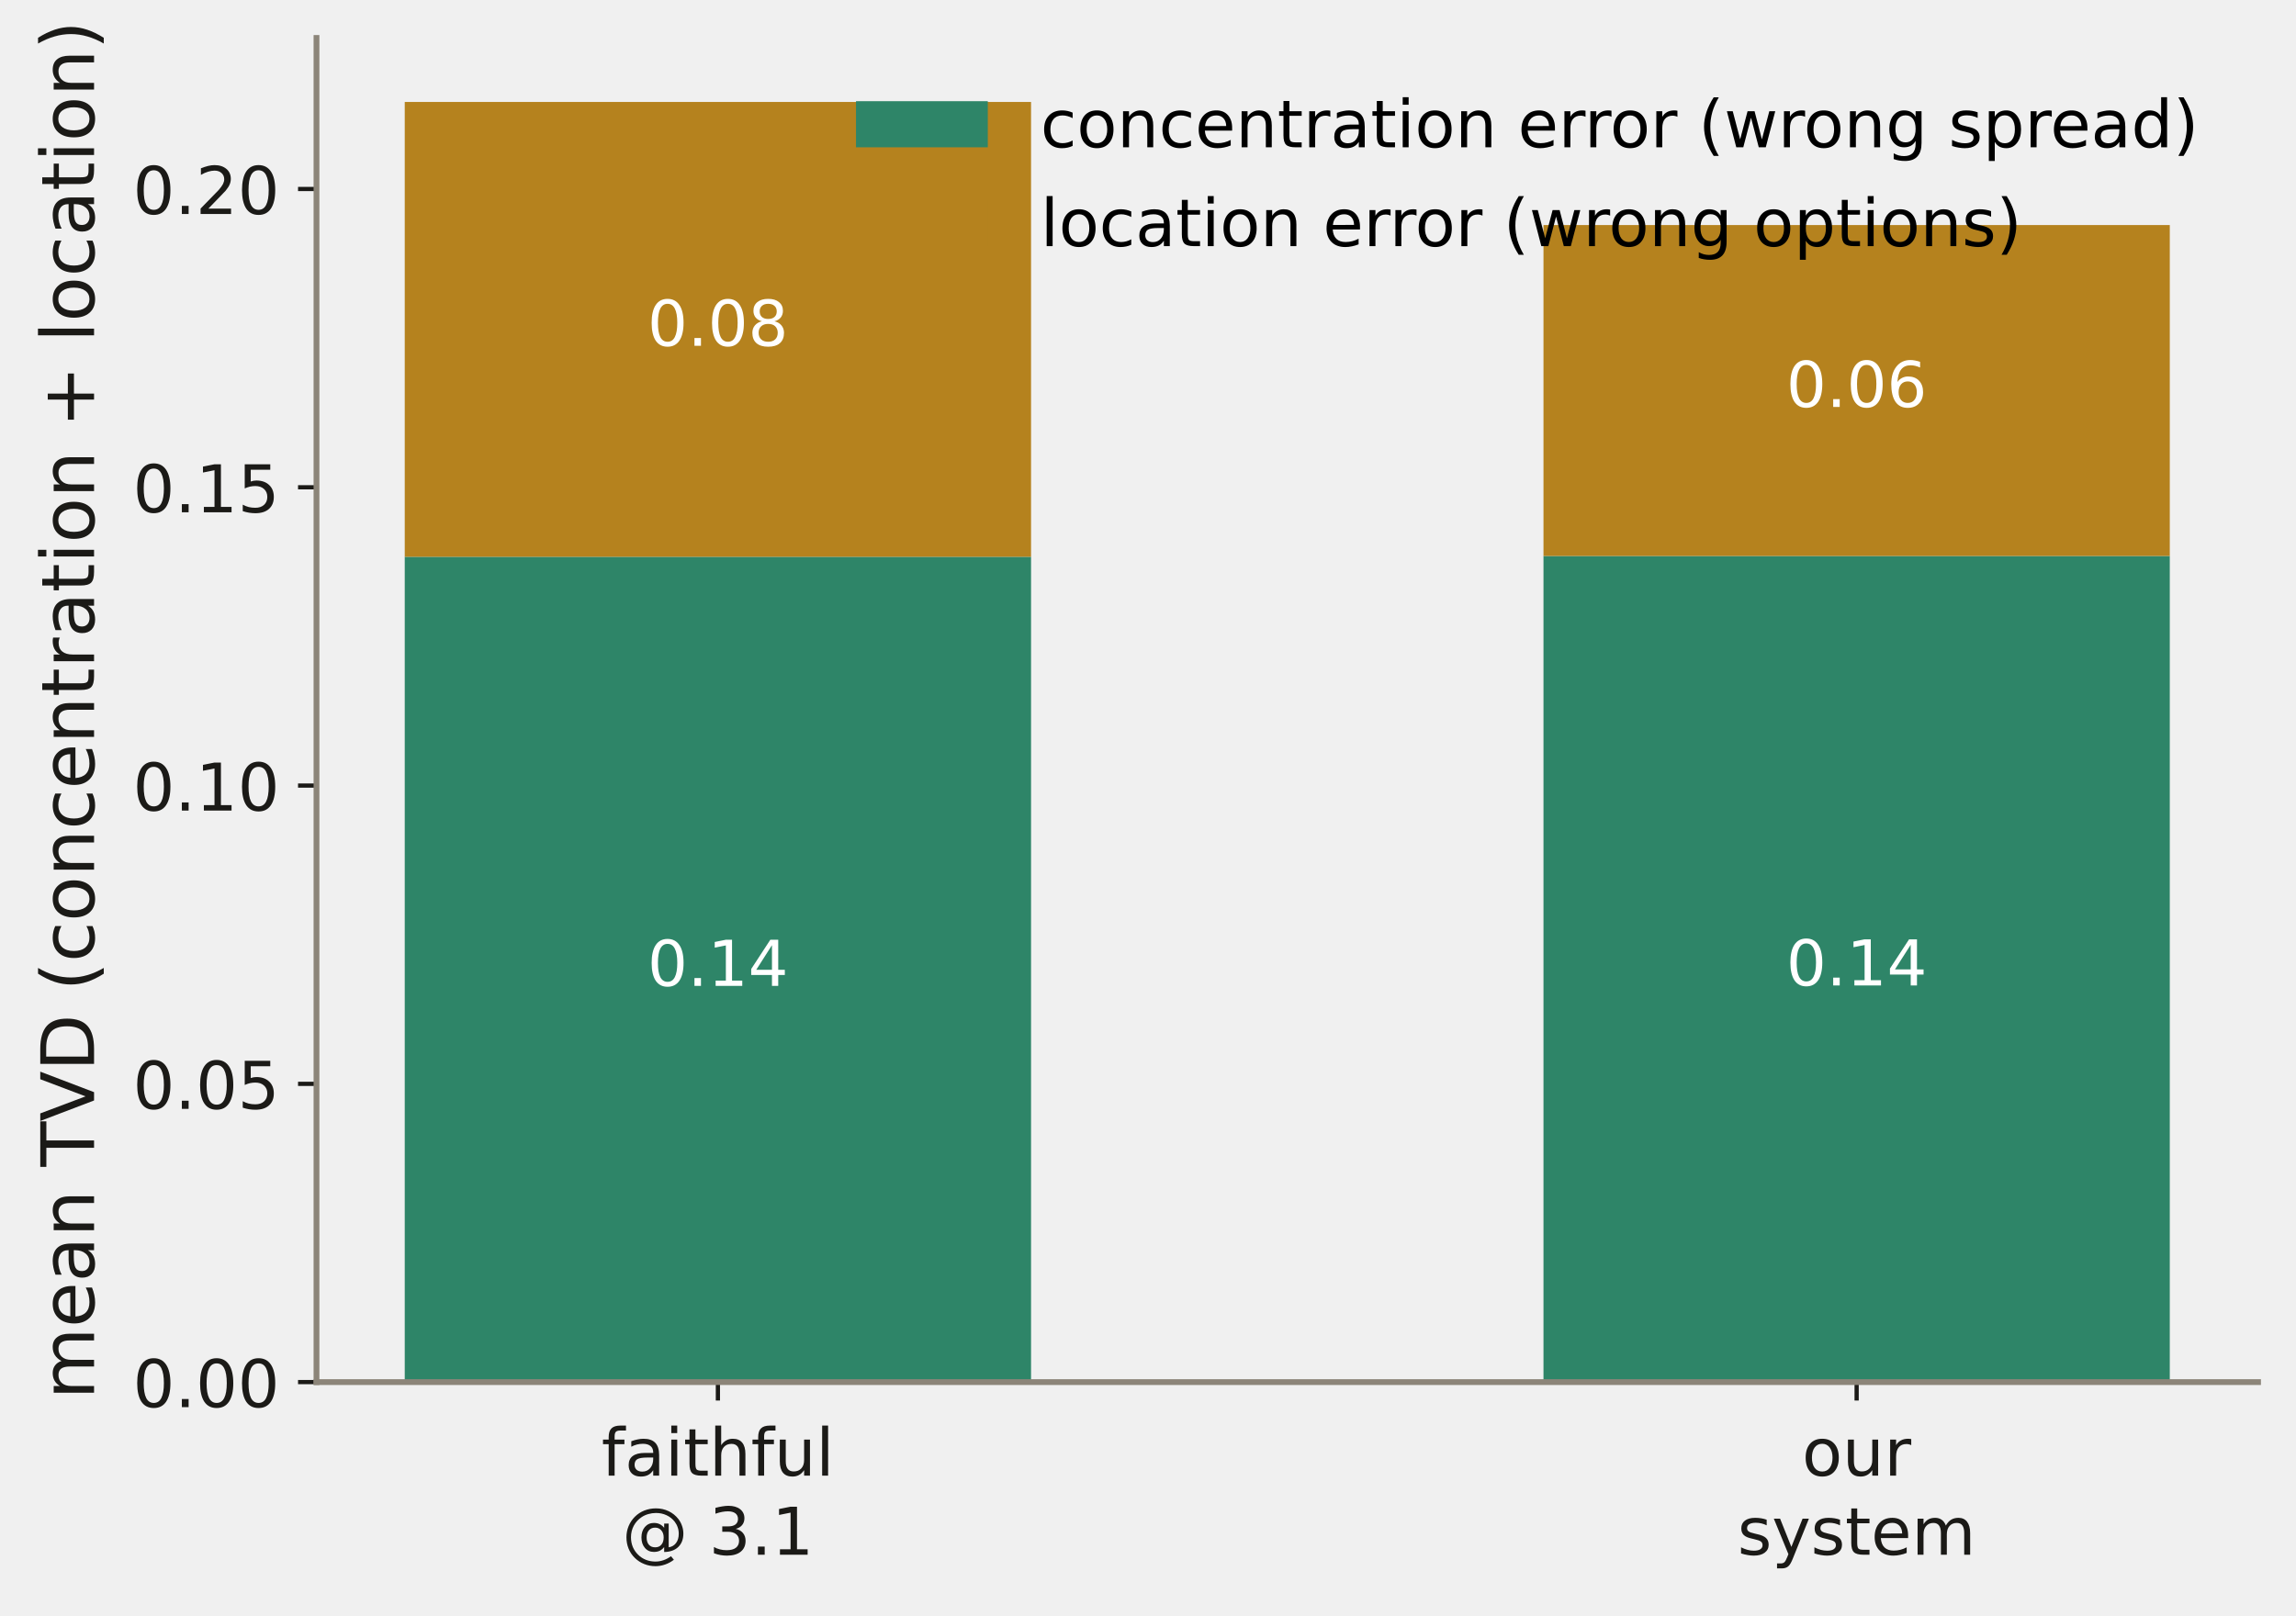
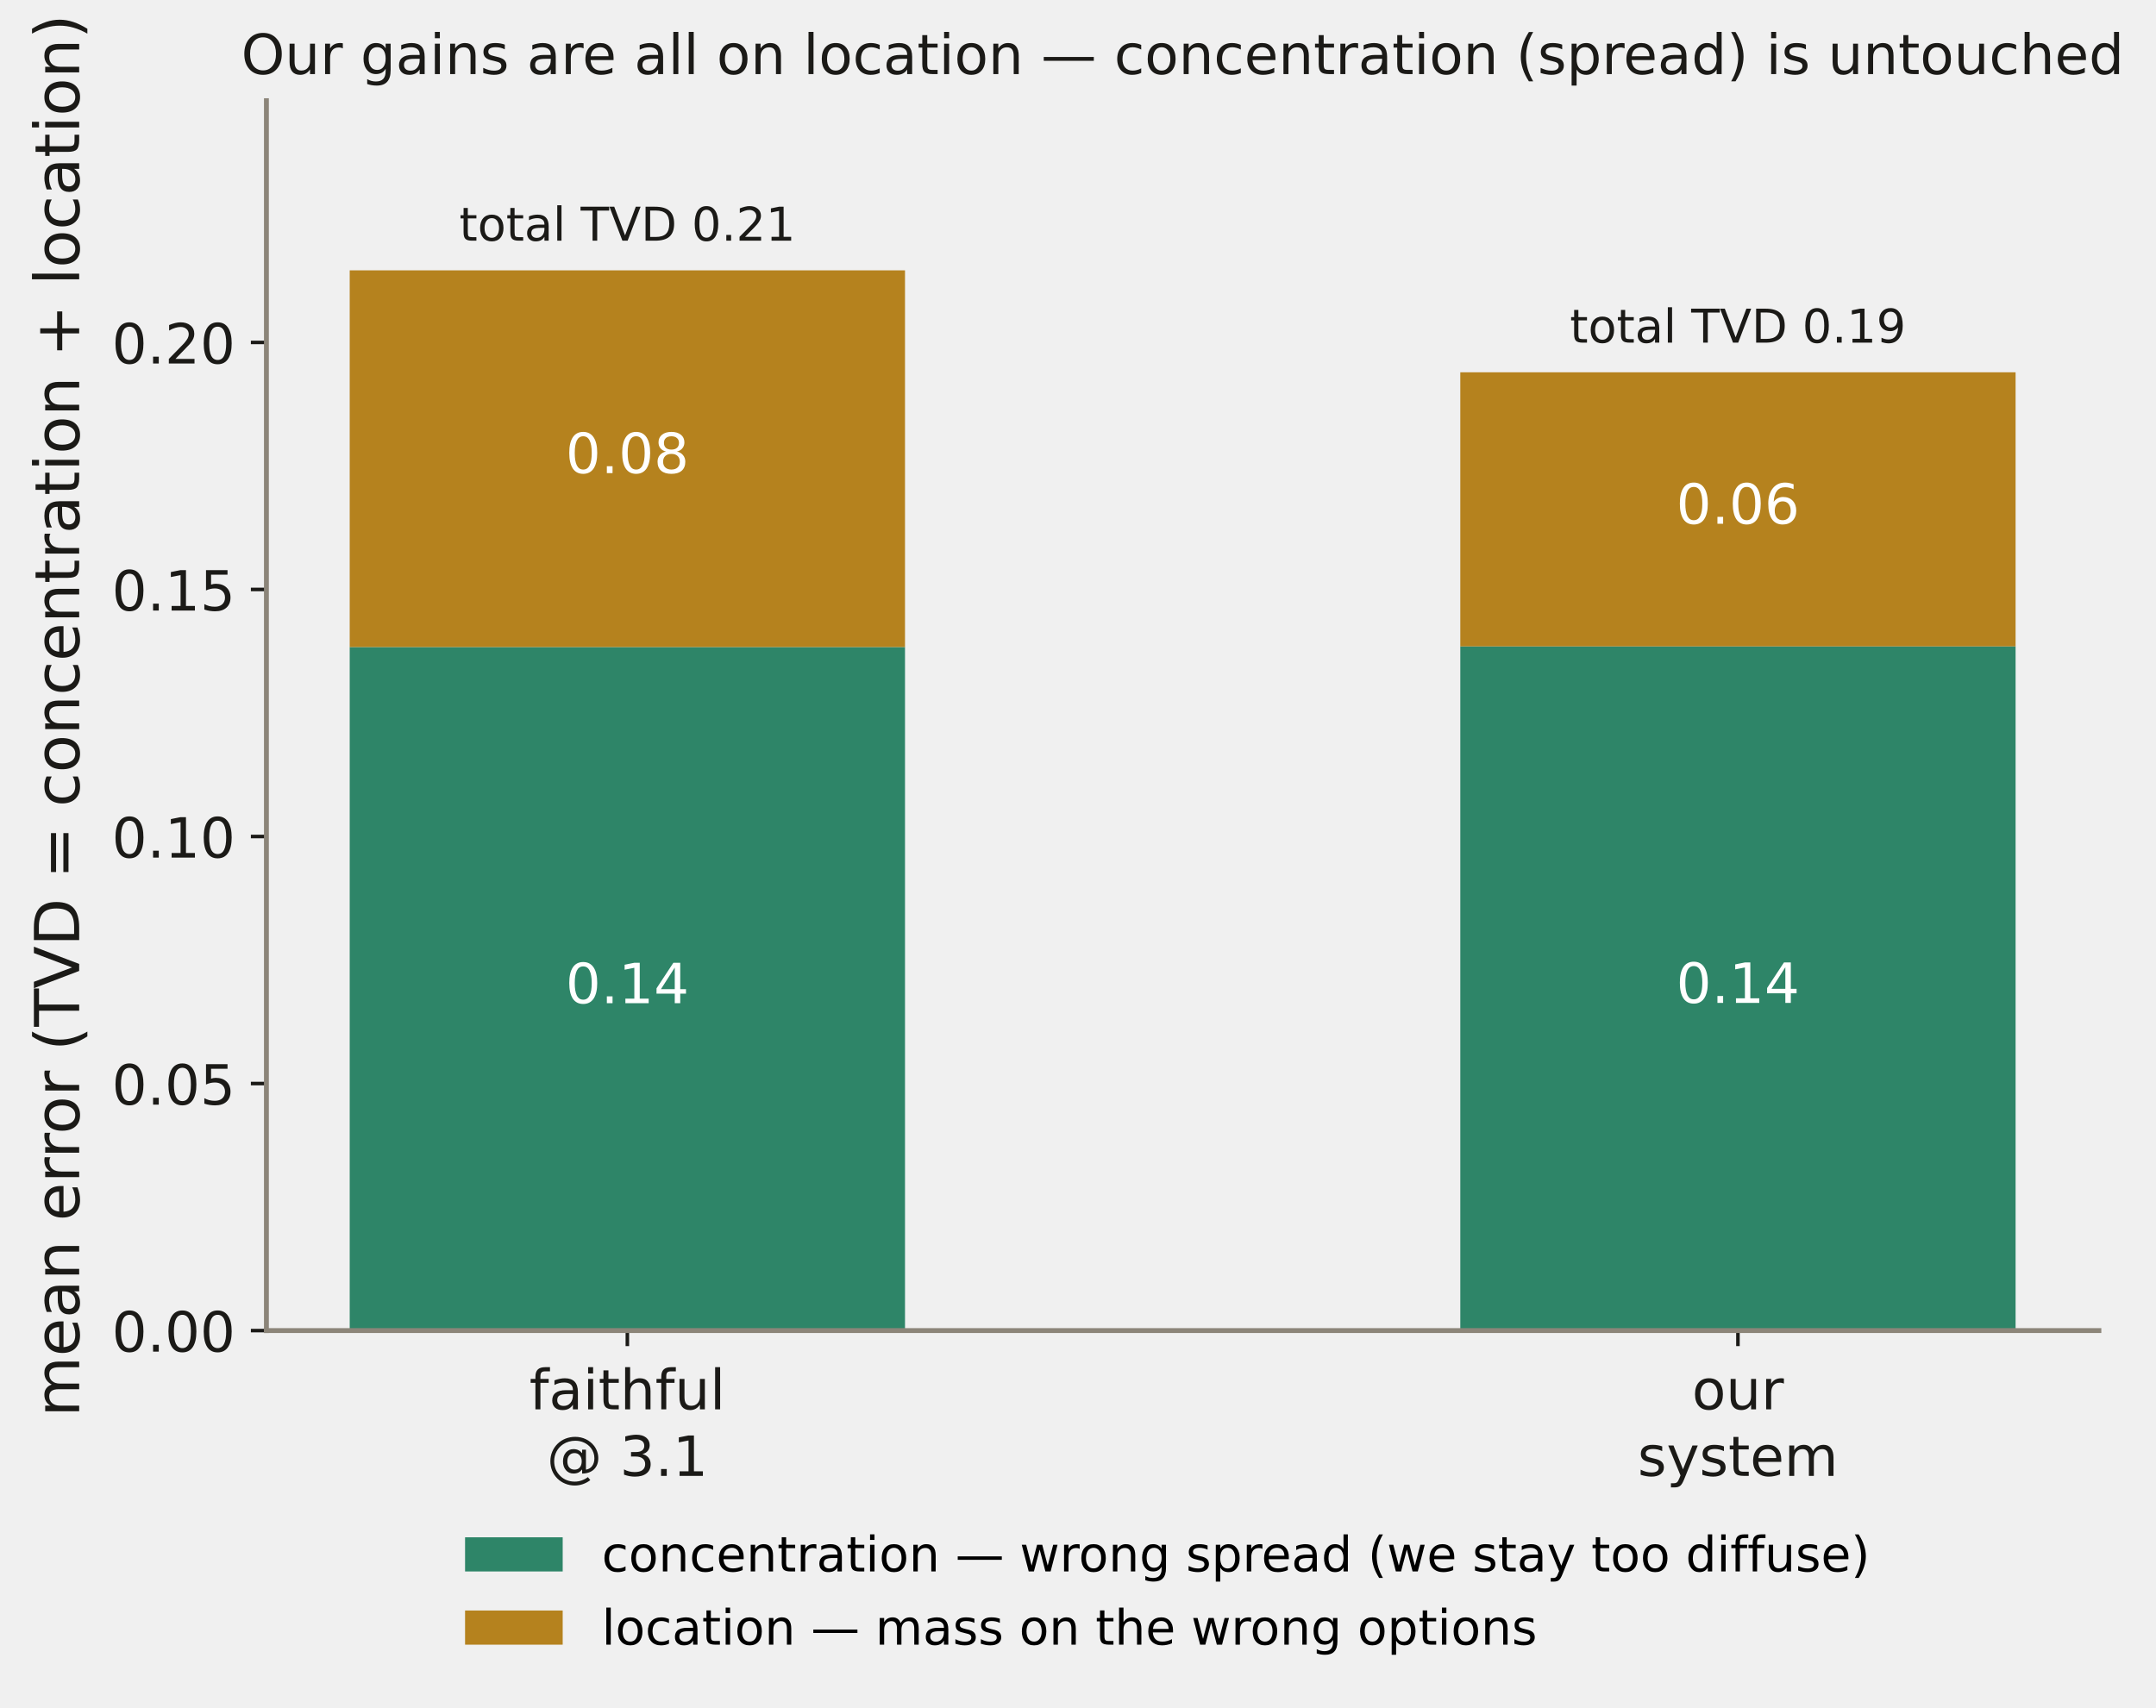
- <svg xmlns="http://www.w3.org/2000/svg" xmlns:xlink="http://www.w3.org/1999/xlink" width="435.513pt" height="306.43pt" viewBox="0 0 435.513 306.43" version="1.1">
+ <svg xmlns="http://www.w3.org/2000/svg" xmlns:xlink="http://www.w3.org/1999/xlink" width="485.824pt" height="384.936pt" viewBox="0 0 485.824 384.936" version="1.1">
  <defs>
    <style type="text/css">*{stroke-linejoin: round; stroke-linecap: butt}</style>
  </defs>
  <g id="figure_1">
    <g id="patch_1">
-       <path d="M 0 306.43  L 435.513 306.43  L 435.513 0  L 0 0  L 0 306.43  z " style="fill: none" />
+       <path d="M 0 384.936  L 485.824 384.936  L 485.824 -0  L 0 -0  L 0 384.936  z " style="fill: none" />
    </g>
    <g id="axes_1">
      <g id="patch_2">
-         <path d="M 60.033 262.224  L 428.313 262.224  L 428.313 7.2  L 60.033 7.2  L 60.033 262.224  z " style="fill: none" />
+         <path d="M 60.033 299.898  L 472.953 299.898  L 472.953 22.698  L 60.033 22.698  L 60.033 299.898  z " style="fill: none" />
      </g>
      <g id="patch_3">
-         <path d="M 76.773 262.224  L 195.573 262.224  L 195.573 105.638  L 76.773 105.638  z " clip-path="url(#p6a4c96f80b)" style="fill: #2e8568" />
+         <path d="M 78.802 299.898  L 203.929 299.898  L 203.929 145.835  L 78.802 145.835  z " clip-path="url(#p7aa70d534c)" style="fill: #2e8568" />
      </g>
      <g id="patch_4">
-         <path d="M 292.773 262.224  L 411.573 262.224  L 411.573 105.487  L 292.773 105.487  z " clip-path="url(#p6a4c96f80b)" style="fill: #2e8568" />
+         <path d="M 329.057 299.898  L 454.184 299.898  L 454.184 145.687  L 329.057 145.687  z " clip-path="url(#p7aa70d534c)" style="fill: #2e8568" />
      </g>
      <g id="patch_5">
-         <path d="M 76.773 105.638  L 195.573 105.638  L 195.573 19.344  L 76.773 19.344  z " clip-path="url(#p6a4c96f80b)" style="fill: #b5821e" />
+         <path d="M 78.802 145.835  L 203.929 145.835  L 203.929 60.933  L 78.802 60.933  z " clip-path="url(#p7aa70d534c)" style="fill: #b5821e" />
      </g>
      <g id="patch_6">
-         <path d="M 292.773 105.487  L 411.573 105.487  L 411.573 42.699  L 292.773 42.699  z " clip-path="url(#p6a4c96f80b)" style="fill: #b5821e" />
+         <path d="M 329.057 145.687  L 454.184 145.687  L 454.184 83.912  L 329.057 83.912  z " clip-path="url(#p7aa70d534c)" style="fill: #b5821e" />
      </g>
      <g id="matplotlib.axis_1">
        <g id="xtick_1">
          <g id="line2d_1">
            <defs>
-               <path id="m3d6c73fcb6" d="M 0 0  L 0 3.5  " style="stroke: #1b1a17; stroke-width: 0.8" />
+               <path id="m8acc0fee9d" d="M 0 0  L 0 3.5  " style="stroke: #1b1a17; stroke-width: 0.8" />
            </defs>
            <g>
-               <use xlink:href="#m3d6c73fcb6" x="136.173" y="262.224" style="fill: #1b1a17; stroke: #1b1a17; stroke-width: 0.8" />
+               <use xlink:href="#m8acc0fee9d" x="141.366" y="299.898" style="fill: #1b1a17; stroke: #1b1a17; stroke-width: 0.8" />
            </g>
          </g>
          <g id="text_1">
-             <text style="font-size: 12.5px; font-family: 'IBM Plex Sans', 'DejaVu Sans'; fill: #1b1a17" transform="translate(114.0979 279.9733)">faithful</text>
-             <text style="font-size: 12.5px; font-family: 'IBM Plex Sans', 'DejaVu Sans'; fill: #1b1a17" transform="translate(117.9973 294.9757)">@ 3.1</text>
+             <text style="font-size: 12.5px; font-family: 'IBM Plex Sans', 'DejaVu Sans'; fill: #1b1a17" transform="translate(119.2907 317.6473)">faithful</text>
+             <text style="font-size: 12.5px; font-family: 'IBM Plex Sans', 'DejaVu Sans'; fill: #1b1a17" transform="translate(123.1901 332.6498)">@ 3.1</text>
          </g>
        </g>
        <g id="xtick_2">
          <g id="line2d_2">
            <g>
-               <use xlink:href="#m3d6c73fcb6" x="352.173" y="262.224" style="fill: #1b1a17; stroke: #1b1a17; stroke-width: 0.8" />
+               <use xlink:href="#m8acc0fee9d" x="391.62" y="299.898" style="fill: #1b1a17; stroke: #1b1a17; stroke-width: 0.8" />
            </g>
          </g>
          <g id="text_2">
-             <text style="font-size: 12.5px; font-family: 'IBM Plex Sans', 'DejaVu Sans'; fill: #1b1a17" transform="translate(341.8186 279.9723)">our</text>
-             <text style="font-size: 12.5px; font-family: 'IBM Plex Sans', 'DejaVu Sans'; fill: #1b1a17" transform="translate(329.5784 294.9747)">system</text>
+             <text style="font-size: 12.5px; font-family: 'IBM Plex Sans', 'DejaVu Sans'; fill: #1b1a17" transform="translate(381.2659 317.6463)">our</text>
+             <text style="font-size: 12.5px; font-family: 'IBM Plex Sans', 'DejaVu Sans'; fill: #1b1a17" transform="translate(369.0257 332.6488)">system</text>
          </g>
        </g>
      </g>
      <g id="matplotlib.axis_2">
        <g id="ytick_1">
          <g id="line2d_3">
            <defs>
-               <path id="m49b3e3479c" d="M 0 0  L -3.5 0  " style="stroke: #1b1a17; stroke-width: 0.8" />
+               <path id="m20bee52039" d="M 0 0  L -3.5 0  " style="stroke: #1b1a17; stroke-width: 0.8" />
            </defs>
            <g>
-               <use xlink:href="#m49b3e3479c" x="60.033" y="262.224" style="fill: #1b1a17; stroke: #1b1a17; stroke-width: 0.8" />
+               <use xlink:href="#m20bee52039" x="60.033" y="299.898" style="fill: #1b1a17; stroke: #1b1a17; stroke-width: 0.8" />
            </g>
          </g>
          <g id="text_3">
-             <text style="font-size: 12.5px; font-family: 'IBM Plex Sans', 'DejaVu Sans'; text-anchor: end; fill: #1b1a17" x="53.033" y="266.973" transform="rotate(-0 53.03312 266.9725)">0.00</text>
+             <text style="font-size: 12.5px; font-family: 'IBM Plex Sans', 'DejaVu Sans'; text-anchor: end; fill: #1b1a17" x="53.033" y="304.647" transform="rotate(-0 53.03312 304.6466)">0.00</text>
          </g>
        </g>
        <g id="ytick_2">
          <g id="line2d_4">
            <g>
-               <use xlink:href="#m49b3e3479c" x="60.033" y="205.633" style="fill: #1b1a17; stroke: #1b1a17; stroke-width: 0.8" />
+               <use xlink:href="#m20bee52039" x="60.033" y="244.219" style="fill: #1b1a17; stroke: #1b1a17; stroke-width: 0.8" />
            </g>
          </g>
          <g id="text_4">
-             <text style="font-size: 12.5px; font-family: 'IBM Plex Sans', 'DejaVu Sans'; text-anchor: end; fill: #1b1a17" x="53.033" y="210.381" transform="rotate(-0 53.03312 210.3815)">0.05</text>
+             <text style="font-size: 12.5px; font-family: 'IBM Plex Sans', 'DejaVu Sans'; text-anchor: end; fill: #1b1a17" x="53.033" y="248.968" transform="rotate(-0 53.03312 248.9676)">0.05</text>
          </g>
        </g>
        <g id="ytick_3">
          <g id="line2d_5">
            <g>
-               <use xlink:href="#m49b3e3479c" x="60.033" y="149.042" style="fill: #1b1a17; stroke: #1b1a17; stroke-width: 0.8" />
+               <use xlink:href="#m20bee52039" x="60.033" y="188.54" style="fill: #1b1a17; stroke: #1b1a17; stroke-width: 0.8" />
            </g>
          </g>
          <g id="text_5">
-             <text style="font-size: 12.5px; font-family: 'IBM Plex Sans', 'DejaVu Sans'; text-anchor: end; fill: #1b1a17" x="53.033" y="153.79" transform="rotate(-0 53.03312 153.7904)">0.10</text>
+             <text style="font-size: 12.5px; font-family: 'IBM Plex Sans', 'DejaVu Sans'; text-anchor: end; fill: #1b1a17" x="53.033" y="193.289" transform="rotate(-0 53.03312 193.2886)">0.10</text>
          </g>
        </g>
        <g id="ytick_4">
          <g id="line2d_6">
            <g>
-               <use xlink:href="#m49b3e3479c" x="60.033" y="92.451" style="fill: #1b1a17; stroke: #1b1a17; stroke-width: 0.8" />
+               <use xlink:href="#m20bee52039" x="60.033" y="132.861" style="fill: #1b1a17; stroke: #1b1a17; stroke-width: 0.8" />
            </g>
          </g>
          <g id="text_6">
-             <text style="font-size: 12.5px; font-family: 'IBM Plex Sans', 'DejaVu Sans'; text-anchor: end; fill: #1b1a17" x="53.033" y="97.199" transform="rotate(-0 53.03312 97.19934)">0.15</text>
+             <text style="font-size: 12.5px; font-family: 'IBM Plex Sans', 'DejaVu Sans'; text-anchor: end; fill: #1b1a17" x="53.033" y="137.61" transform="rotate(-0 53.03312 137.6096)">0.15</text>
          </g>
        </g>
        <g id="ytick_5">
          <g id="line2d_7">
            <g>
-               <use xlink:href="#m49b3e3479c" x="60.033" y="35.86" style="fill: #1b1a17; stroke: #1b1a17; stroke-width: 0.8" />
+               <use xlink:href="#m20bee52039" x="60.033" y="77.182" style="fill: #1b1a17; stroke: #1b1a17; stroke-width: 0.8" />
            </g>
          </g>
          <g id="text_7">
-             <text style="font-size: 12.5px; font-family: 'IBM Plex Sans', 'DejaVu Sans'; text-anchor: end; fill: #1b1a17" x="53.033" y="40.608" transform="rotate(-0 53.03312 40.60828)">0.20</text>
+             <text style="font-size: 12.5px; font-family: 'IBM Plex Sans', 'DejaVu Sans'; text-anchor: end; fill: #1b1a17" x="53.033" y="81.931" transform="rotate(-0 53.03312 81.93062)">0.20</text>
          </g>
        </g>
        <g id="text_8">
-           <text style="font-size: 14px; font-family: 'IBM Plex Sans', 'DejaVu Sans'; text-anchor: middle; fill: #1b1a17" x="17.838" y="134.712" transform="rotate(-90 17.83781 134.712)">mean TVD  (concentration + location)</text>
+           <text style="font-size: 14px; font-family: 'IBM Plex Sans', 'DejaVu Sans'; text-anchor: middle; fill: #1b1a17" x="17.838" y="161.298" transform="rotate(-90 17.83781 161.298)">mean error  (TVD = concentration + location)</text>
        </g>
      </g>
      <g id="patch_7">
-         <path d="M 60.033 262.224  L 60.033 7.2  " style="fill: none; stroke: #8c8579; stroke-width: 1.1; stroke-linejoin: miter; stroke-linecap: square" />
+         <path d="M 60.033 299.898  L 60.033 22.698  " style="fill: none; stroke: #8c8579; stroke-width: 1.1; stroke-linejoin: miter; stroke-linecap: square" />
      </g>
      <g id="patch_8">
-         <path d="M 60.033 262.224  L 428.313 262.224  " style="fill: none; stroke: #8c8579; stroke-width: 1.1; stroke-linejoin: miter; stroke-linecap: square" />
+         <path d="M 60.033 299.898  L 472.953 299.898  " style="fill: none; stroke: #8c8579; stroke-width: 1.1; stroke-linejoin: miter; stroke-linecap: square" />
      </g>
      <g id="text_9">
-         <text style="font-size: 12px; font-family: 'IBM Plex Sans', 'DejaVu Sans'; text-anchor: middle; fill: #ffffff" x="136.173" y="187.048" transform="rotate(-0 136.1731 187.048)">0.14</text>
+         <text style="font-size: 12.5px; font-family: 'IBM Plex Sans', 'DejaVu Sans'; text-anchor: middle; fill: #ffffff" x="141.366" y="226.114" transform="rotate(-0 141.3659 226.1138)">0.14</text>
      </g>
      <g id="text_10">
-         <text style="font-size: 12px; font-family: 'IBM Plex Sans', 'DejaVu Sans'; text-anchor: middle; fill: #ffffff" x="136.173" y="65.608" transform="rotate(-0 136.1731 65.60804)">0.08</text>
+         <text style="font-size: 12.5px; font-family: 'IBM Plex Sans', 'DejaVu Sans'; text-anchor: middle; fill: #ffffff" x="141.366" y="106.631" transform="rotate(-0 141.3659 106.6311)">0.08</text>
      </g>
      <g id="text_11">
-         <text style="font-size: 12px; font-family: 'IBM Plex Sans', 'DejaVu Sans'; text-anchor: middle; fill: #ffffff" x="352.173" y="186.972" transform="rotate(-0 352.1731 186.9724)">0.14</text>
+         <text style="font-size: 10.5px; font-family: 'IBM Plex Sans', 'DejaVu Sans'; text-anchor: middle; fill: #1b1a17" x="141.366" y="54.251" transform="rotate(-0 141.3659 54.25105)">total TVD 0.21</text>
      </g>
      <g id="text_12">
-         <text style="font-size: 12px; font-family: 'IBM Plex Sans', 'DejaVu Sans'; text-anchor: middle; fill: #ffffff" x="352.173" y="77.21" transform="rotate(-0 352.1731 77.21017)">0.06</text>
+         <text style="font-size: 12.5px; font-family: 'IBM Plex Sans', 'DejaVu Sans'; text-anchor: middle; fill: #ffffff" x="391.62" y="226.039" transform="rotate(-0 391.6204 226.0394)">0.14</text>
+       </g>
+       <g id="text_13">
+         <text style="font-size: 12.5px; font-family: 'IBM Plex Sans', 'DejaVu Sans'; text-anchor: middle; fill: #ffffff" x="391.62" y="118.046" transform="rotate(-0 391.6204 118.0462)">0.06</text>
+       </g>
+       <g id="text_14">
+         <text style="font-size: 10.5px; font-family: 'IBM Plex Sans', 'DejaVu Sans'; text-anchor: middle; fill: #1b1a17" x="391.62" y="77.23" transform="rotate(-0 391.6204 77.2301)">total TVD 0.19</text>
+       </g>
+       <g id="text_15">
+         <text style="font-weight: 500; font-size: 12.5px; font-family: 'IBM Plex Sans', 'DejaVu Sans'; text-anchor: middle; fill: #1b1a17" x="266.493" y="16.698" transform="rotate(-0 266.4931 16.69805)">Our gains are all on location — concentration (spread) is untouched</text>
      </g>
      <g id="legend_1">
        <g id="patch_9">
-           <path d="M 162.368 27.948  L 187.368 27.948  L 187.368 19.198  L 162.368 19.198  z " style="fill: #2e8568" />
+           <path d="M 104.795 354.192  L 126.795 354.192  L 126.795 346.492  L 104.795 346.492  z " style="fill: #2e8568" />
        </g>
-         <g id="text_13">
-           <text style="font-size: 12.5px; font-family: 'IBM Plex Sans', 'DejaVu Sans'; text-anchor: start" x="197.368" y="27.948" transform="rotate(-0 197.3678 27.94805)">concentration error (wrong spread)</text>
+         <g id="text_16">
+           <text style="font-size: 11px; font-family: 'IBM Plex Sans', 'DejaVu Sans'; text-anchor: start" x="135.595" y="354.192" transform="rotate(-0 135.5948 354.1923)">concentration  —  wrong spread (we stay too diffuse)</text>
        </g>
        <g id="patch_10">
-           <path d="M 162.368 46.699  L 187.368 46.699  L 187.368 37.949  L 162.368 37.949  z " style="fill: #b5821e" />
+           <path d="M 104.795 370.693  L 126.795 370.693  L 126.795 362.993  L 104.795 362.993  z " style="fill: #b5821e" />
        </g>
-         <g id="text_14">
-           <text style="font-size: 12.5px; font-family: 'IBM Plex Sans', 'DejaVu Sans'; text-anchor: start" x="197.368" y="46.699" transform="rotate(-0 197.3678 46.69902)">location error (wrong options)</text>
+         <g id="text_17">
+           <text style="font-size: 11px; font-family: 'IBM Plex Sans', 'DejaVu Sans'; text-anchor: start" x="135.595" y="370.693" transform="rotate(-0 135.5948 370.6932)">location  —  mass on the wrong options</text>
        </g>
      </g>
    </g>
  </g>
  <defs>
-     <clipPath id="p6a4c96f80b">
-       <rect x="60.033" y="7.2" width="368.28" height="255.024" />
+     <clipPath id="p7aa70d534c">
+       <rect x="60.033" y="22.698" width="412.92" height="277.2" />
    </clipPath>
  </defs>
  <style>text,tspan{font-family:'IBM Plex Sans','IBM Plex Mono',sans-serif !important;}</style>
</svg>
